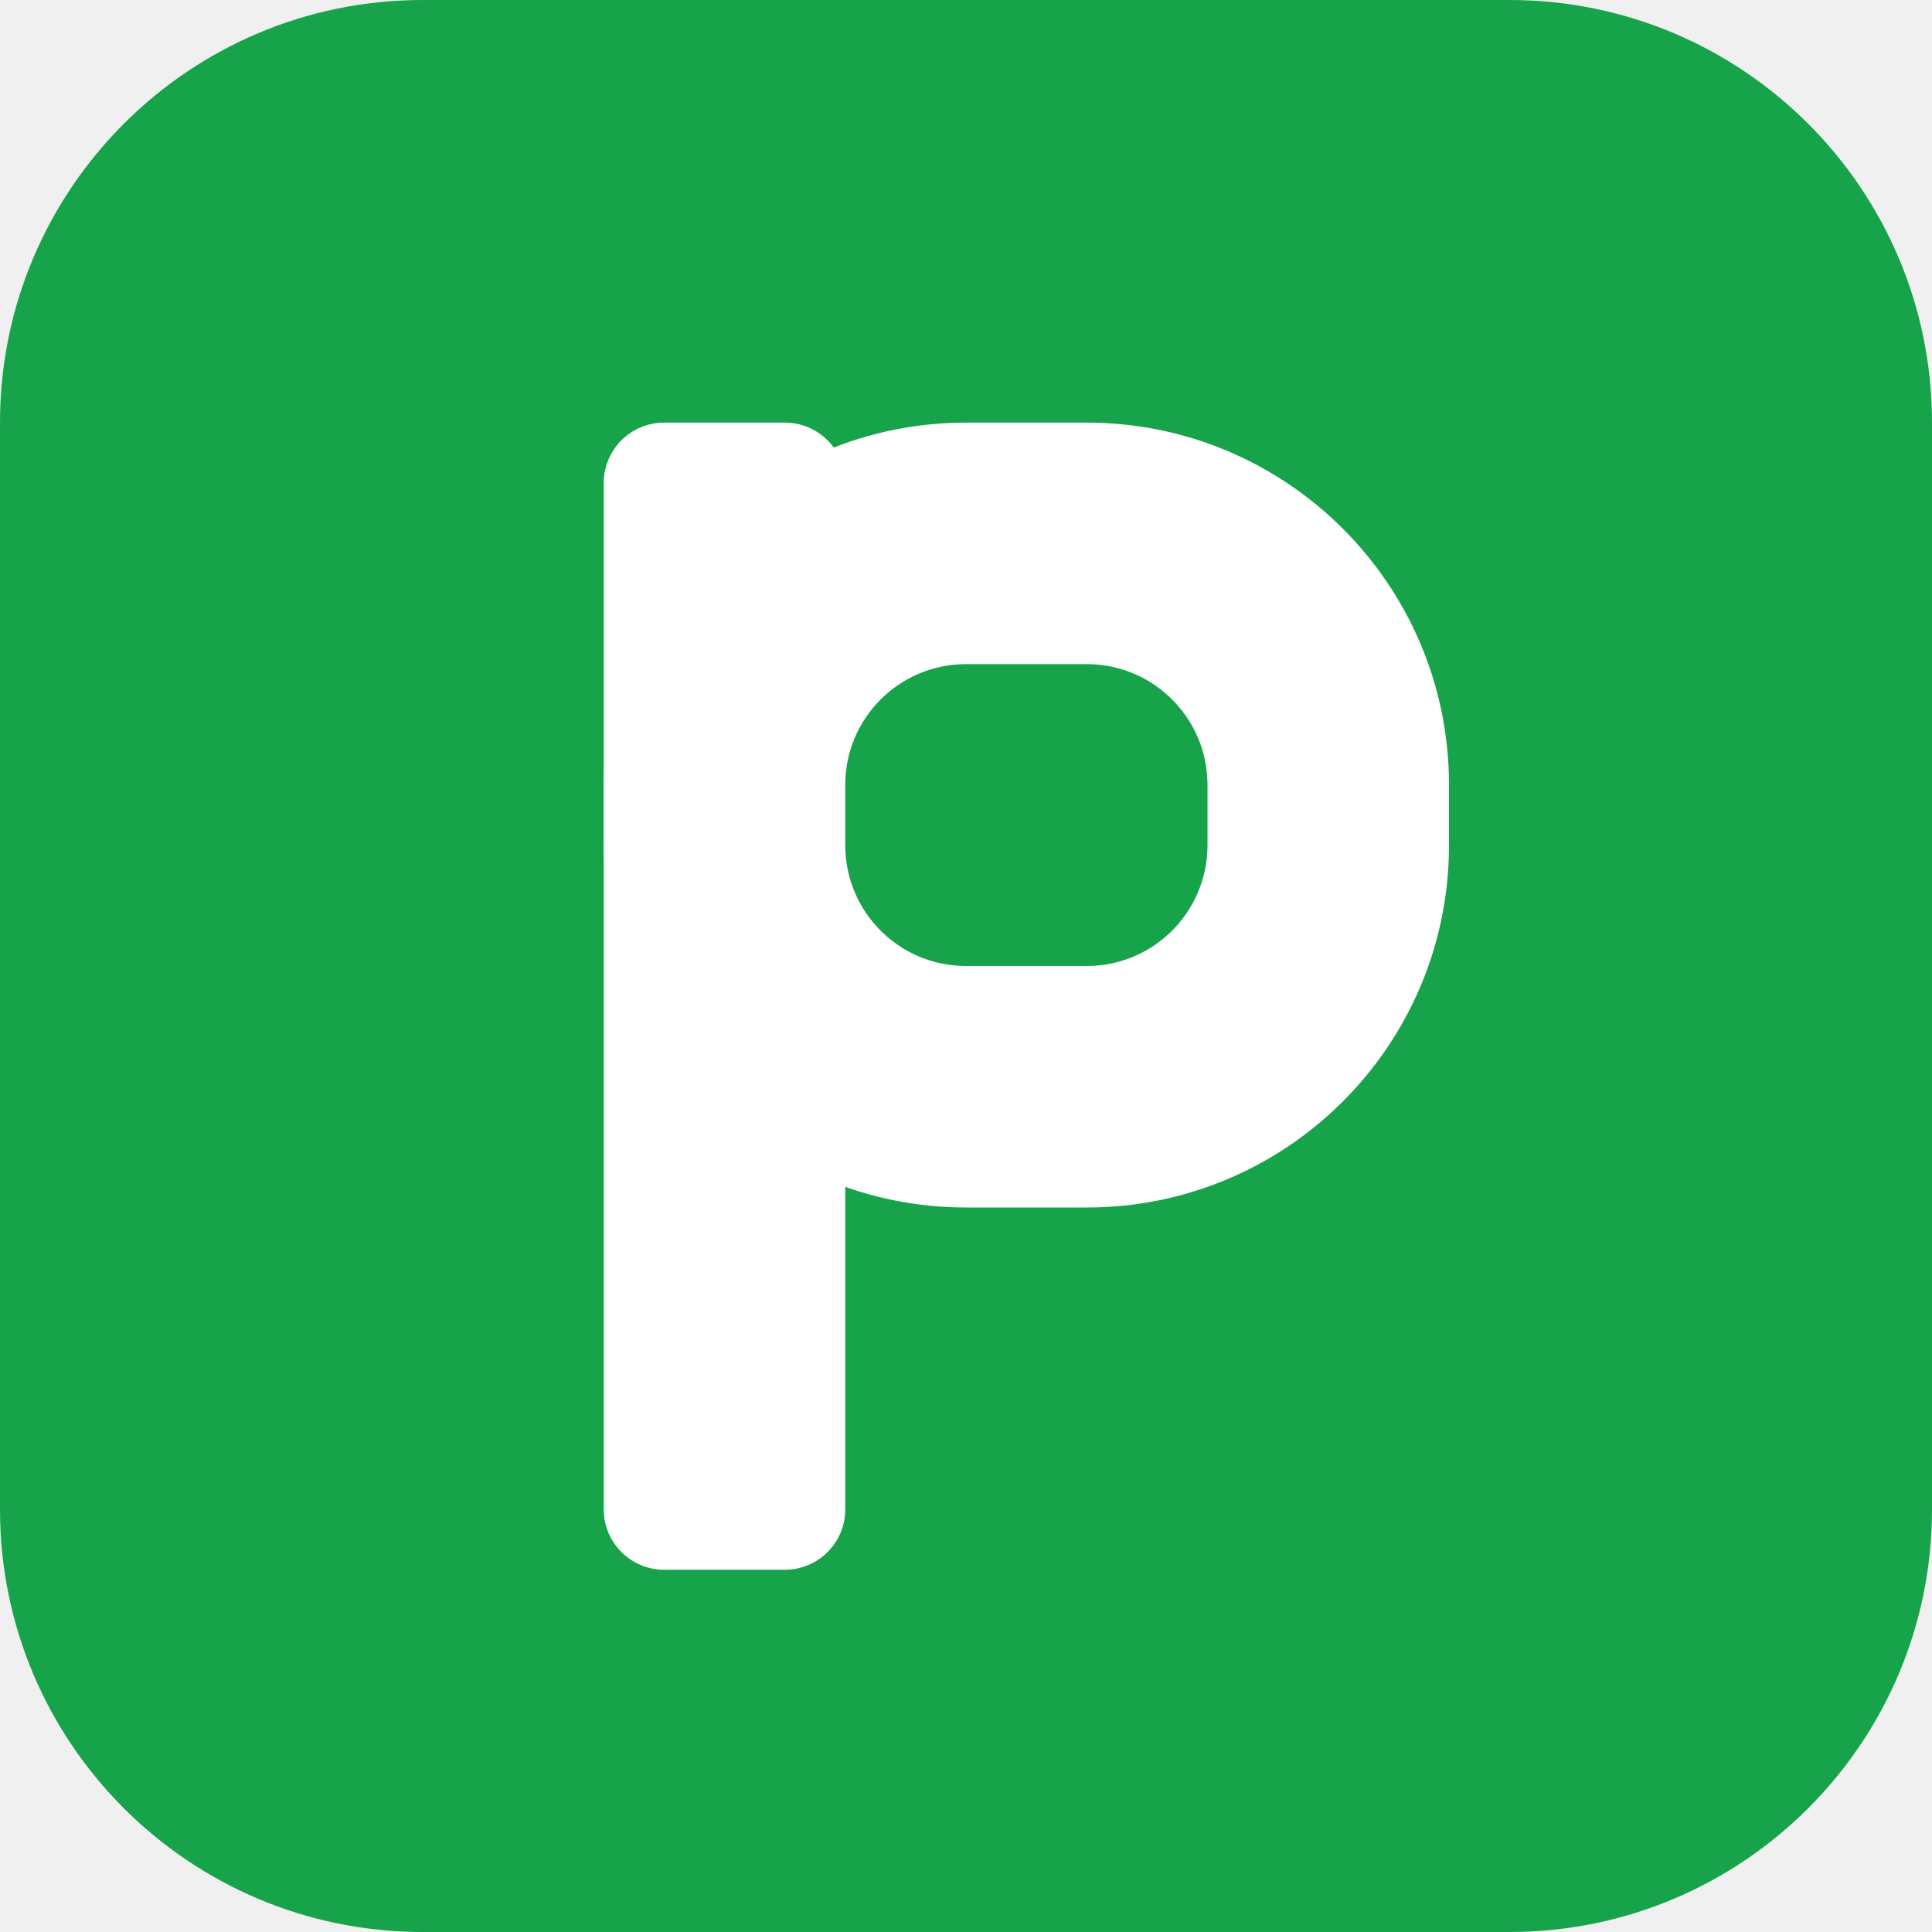
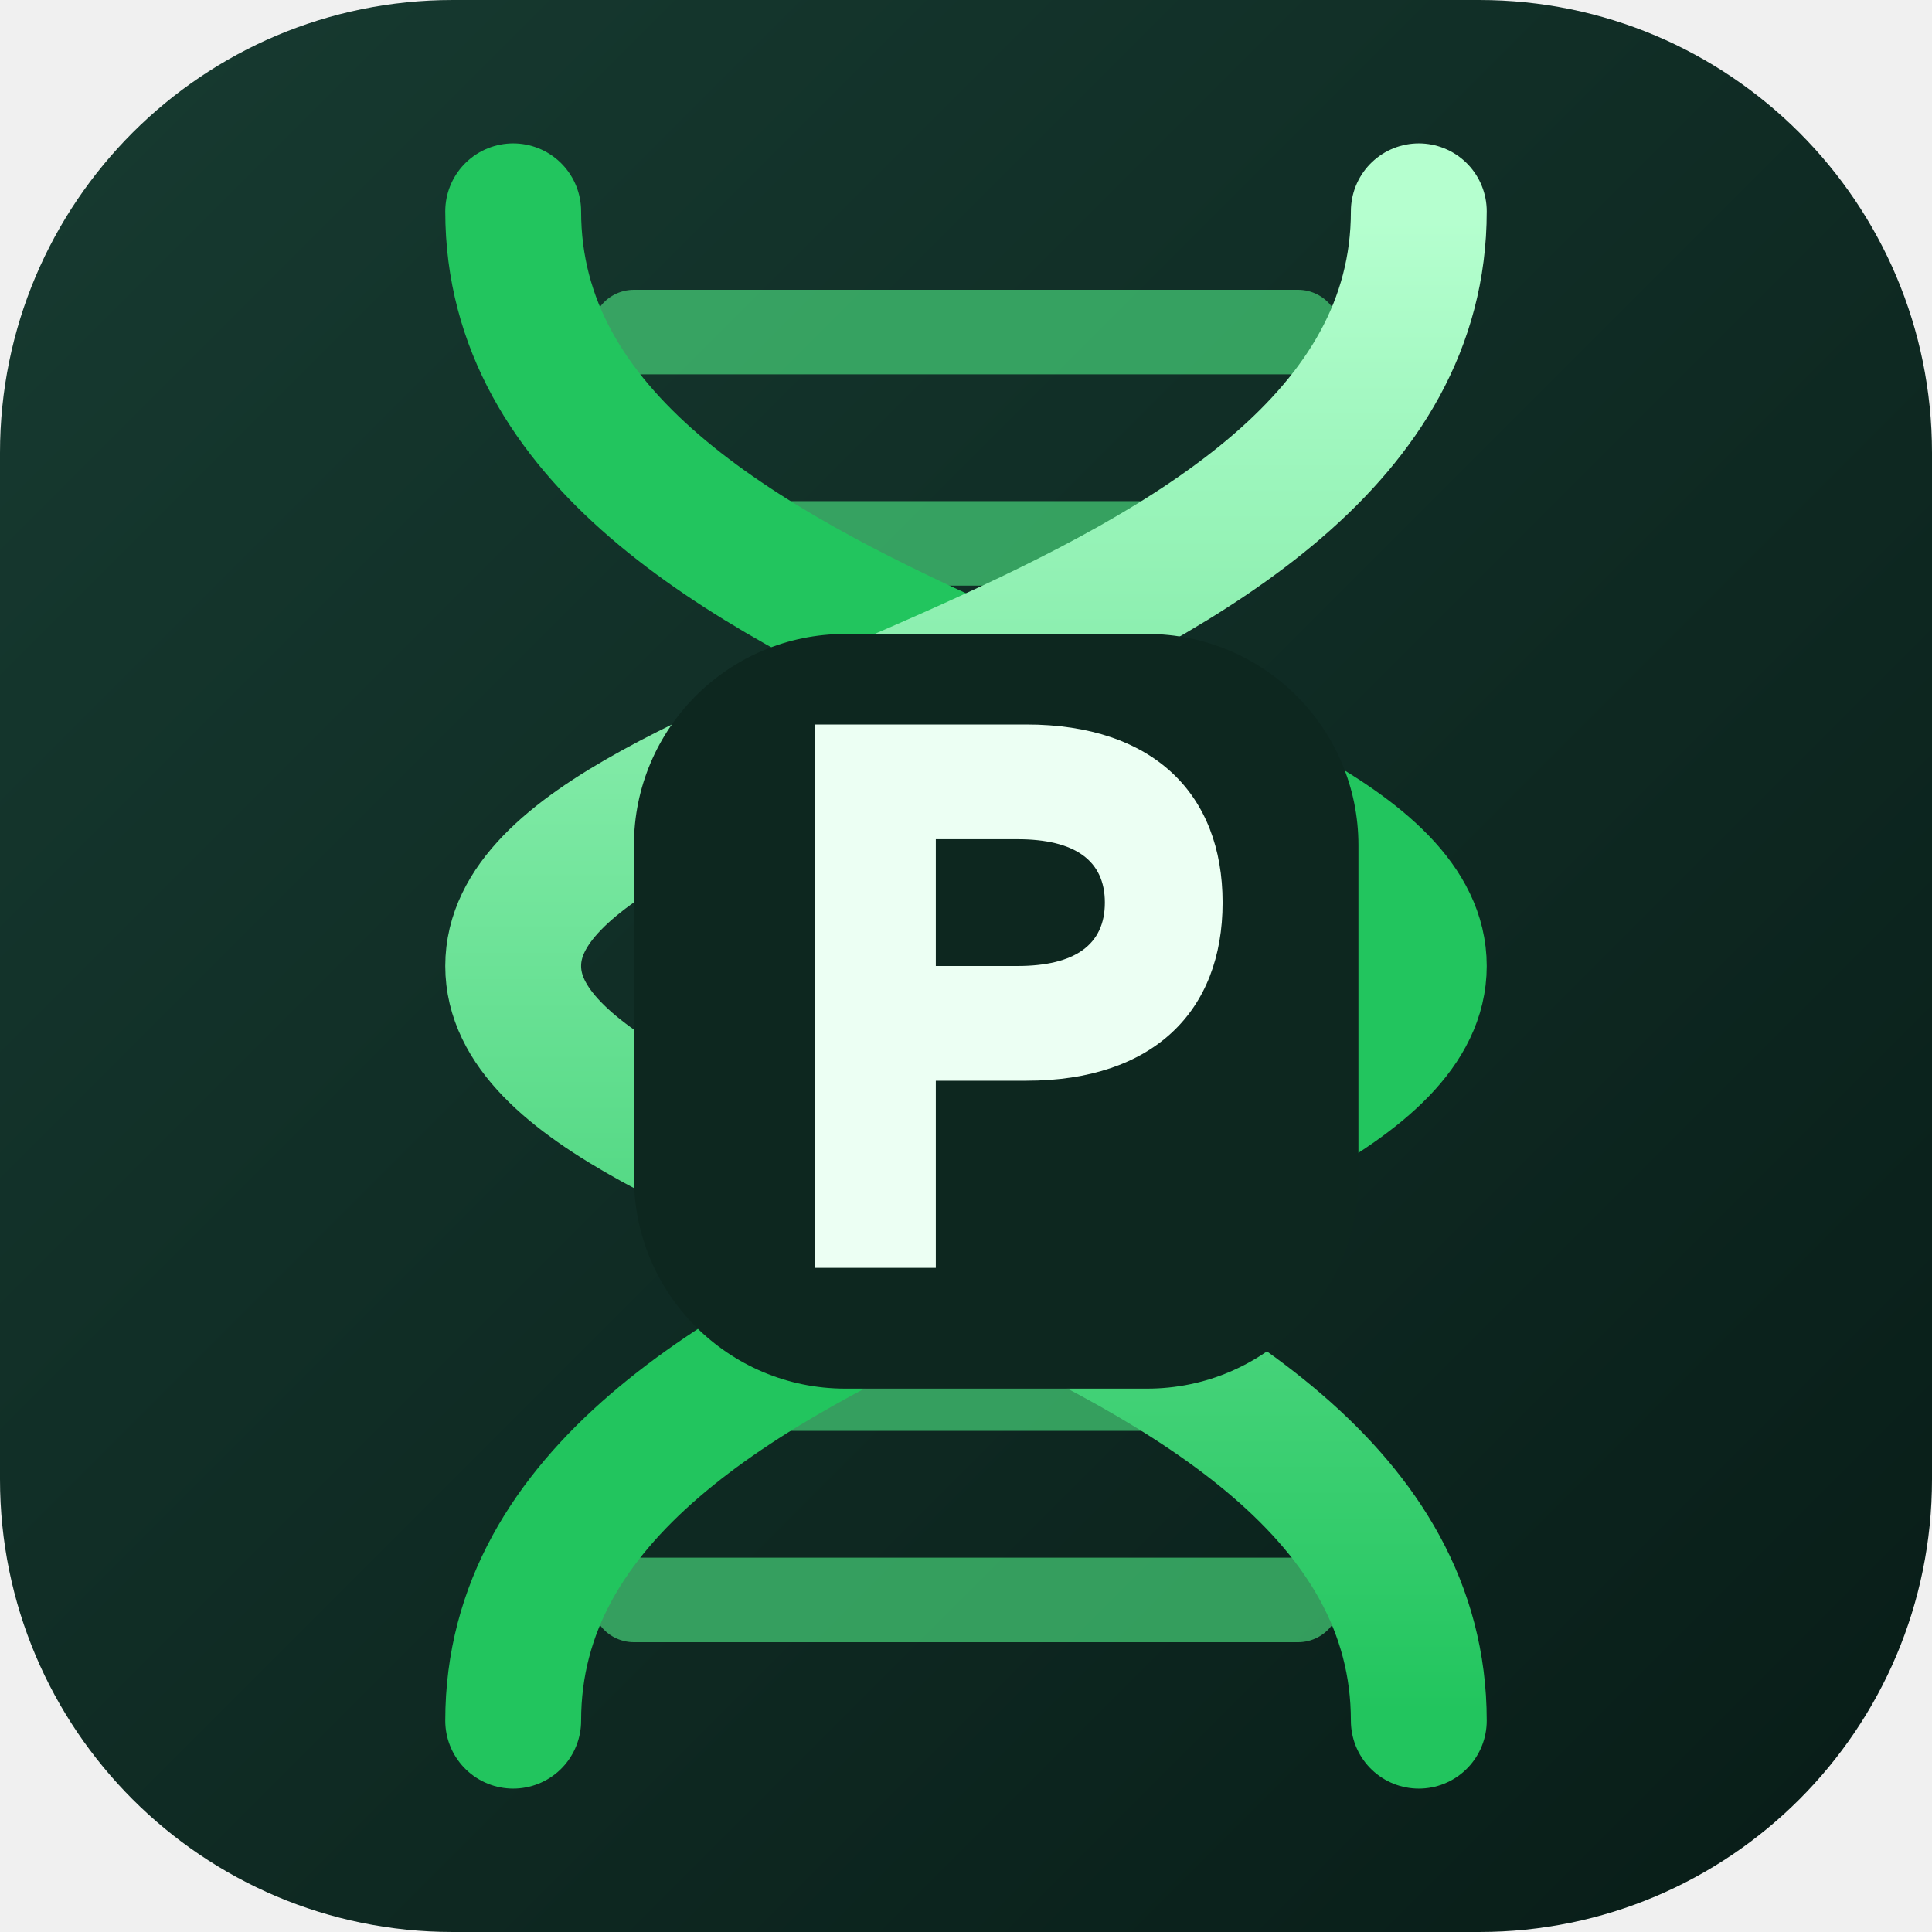
<svg xmlns="http://www.w3.org/2000/svg" viewBox="0 0 64 64">
-   <rect width="64" height="64" rx="14" fill="#16a34a" />
-   <rect x="20" y="14" width="8" height="38" rx="2" fill="white" />
-   <rect x="20" y="14" width="28" height="26" rx="12" fill="white" />
-   <rect x="28" y="22" width="12" height="10" rx="4" fill="#16a34a" />
+   <defs>
+     <linearGradient id="bg" x2="1" y2="1">
+       <stop stop-color="#173b31" />
+       <stop offset="1" stop-color="#081c17" />
+     </linearGradient>
+     <linearGradient id="helix" x2="0" y2="1">
+       <stop stop-color="#b5ffcf" />
+       <stop offset="1" stop-color="#22c55e" />
+     </linearGradient>
+   </defs>
+   <rect width="64" height="64" rx="15" fill="url(#bg)" />
+   <g fill="none" stroke-linecap="round">
+     <path d="M21 11h22M25 18h14M25 46h14M21 53h22" stroke="#4ade80" stroke-width="2.8" opacity=".65" />
+     <path d="M17 7c0 15 30 17 30 25S17 42 17 57" stroke="#22c55e" stroke-width="4.5" />
+     <path d="M47 7c0 15-30 17-30 25s30 10 30 25" stroke="url(#helix)" stroke-width="4.5" />
+   </g>
+   <rect x="21" y="21" width="24" height="25" rx="7" fill="#0d271f" />
+   <path d="M27 42V24h7c4.2 0 6.5 2.3 6.5 5.9s-2.3 5.9-6.5 5.9h-3V42zm4-10h2.7c1.9 0 2.9-.7 2.9-2.1s-1-2.1-2.9-2.1H31z" fill="#ecfff3" fill-rule="evenodd" />
</svg>
